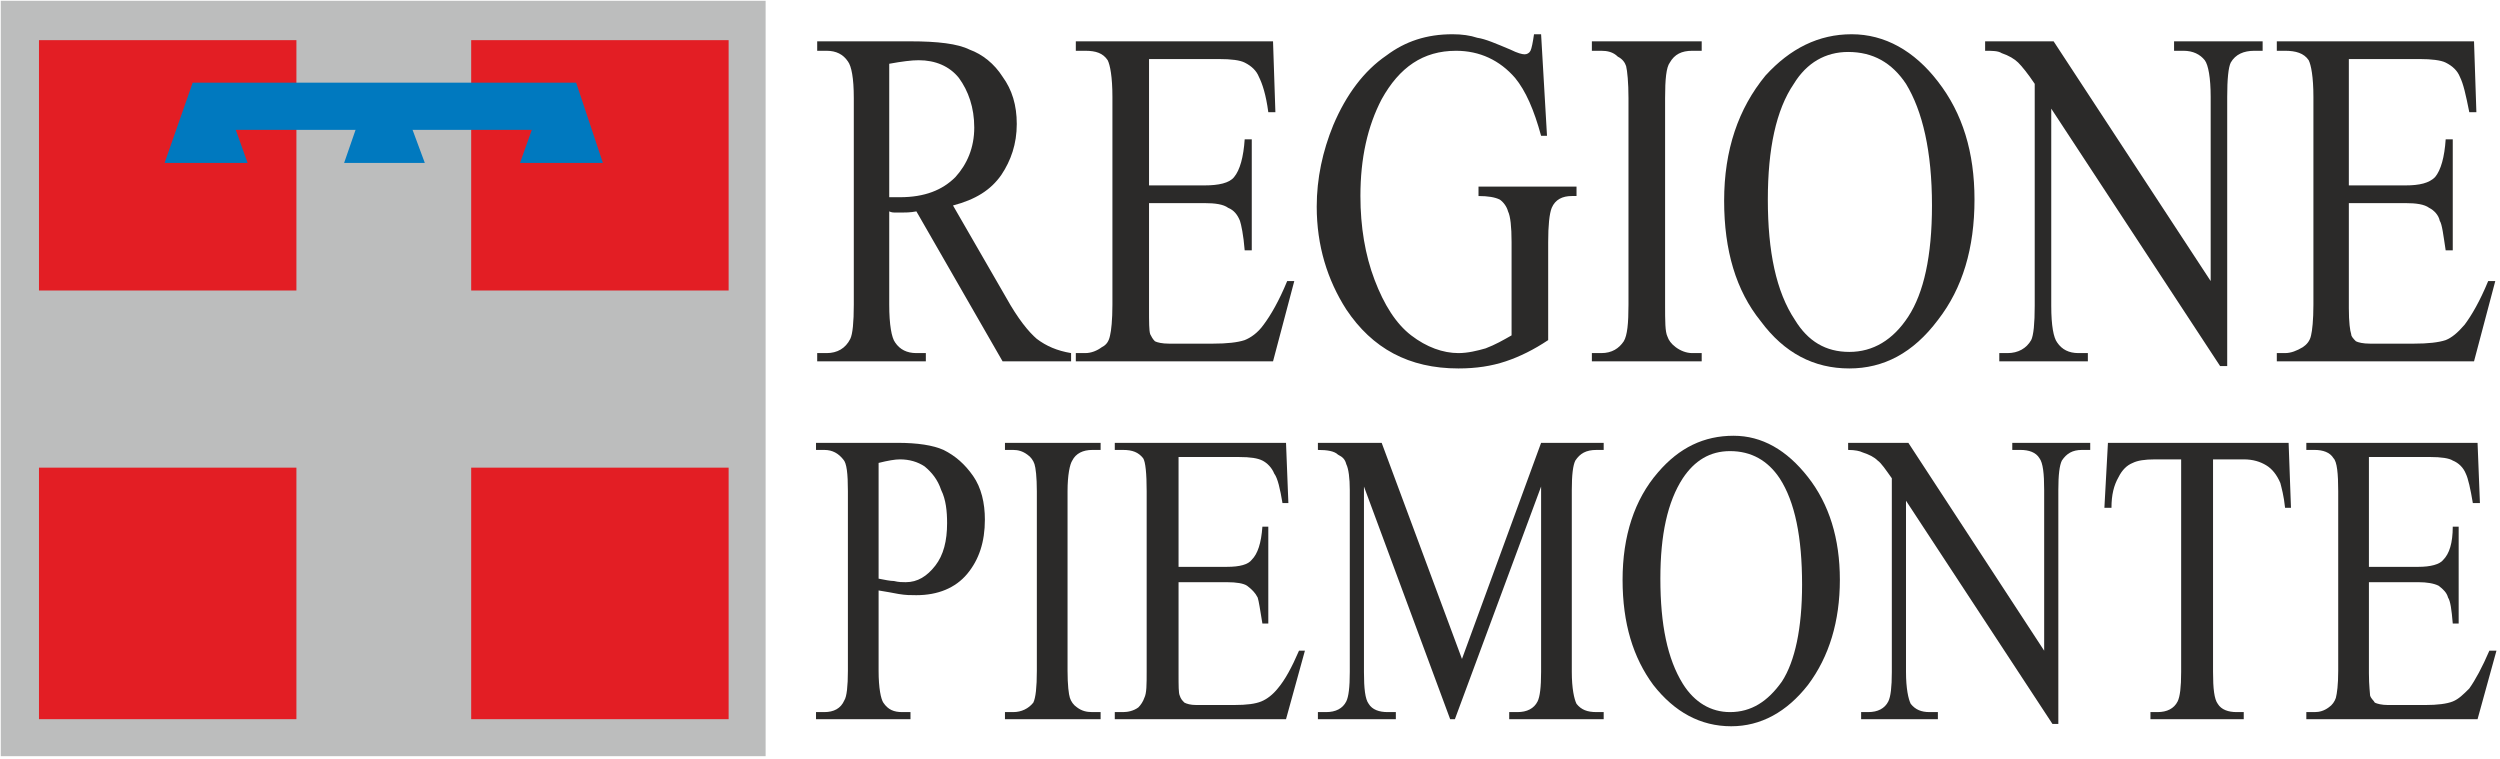
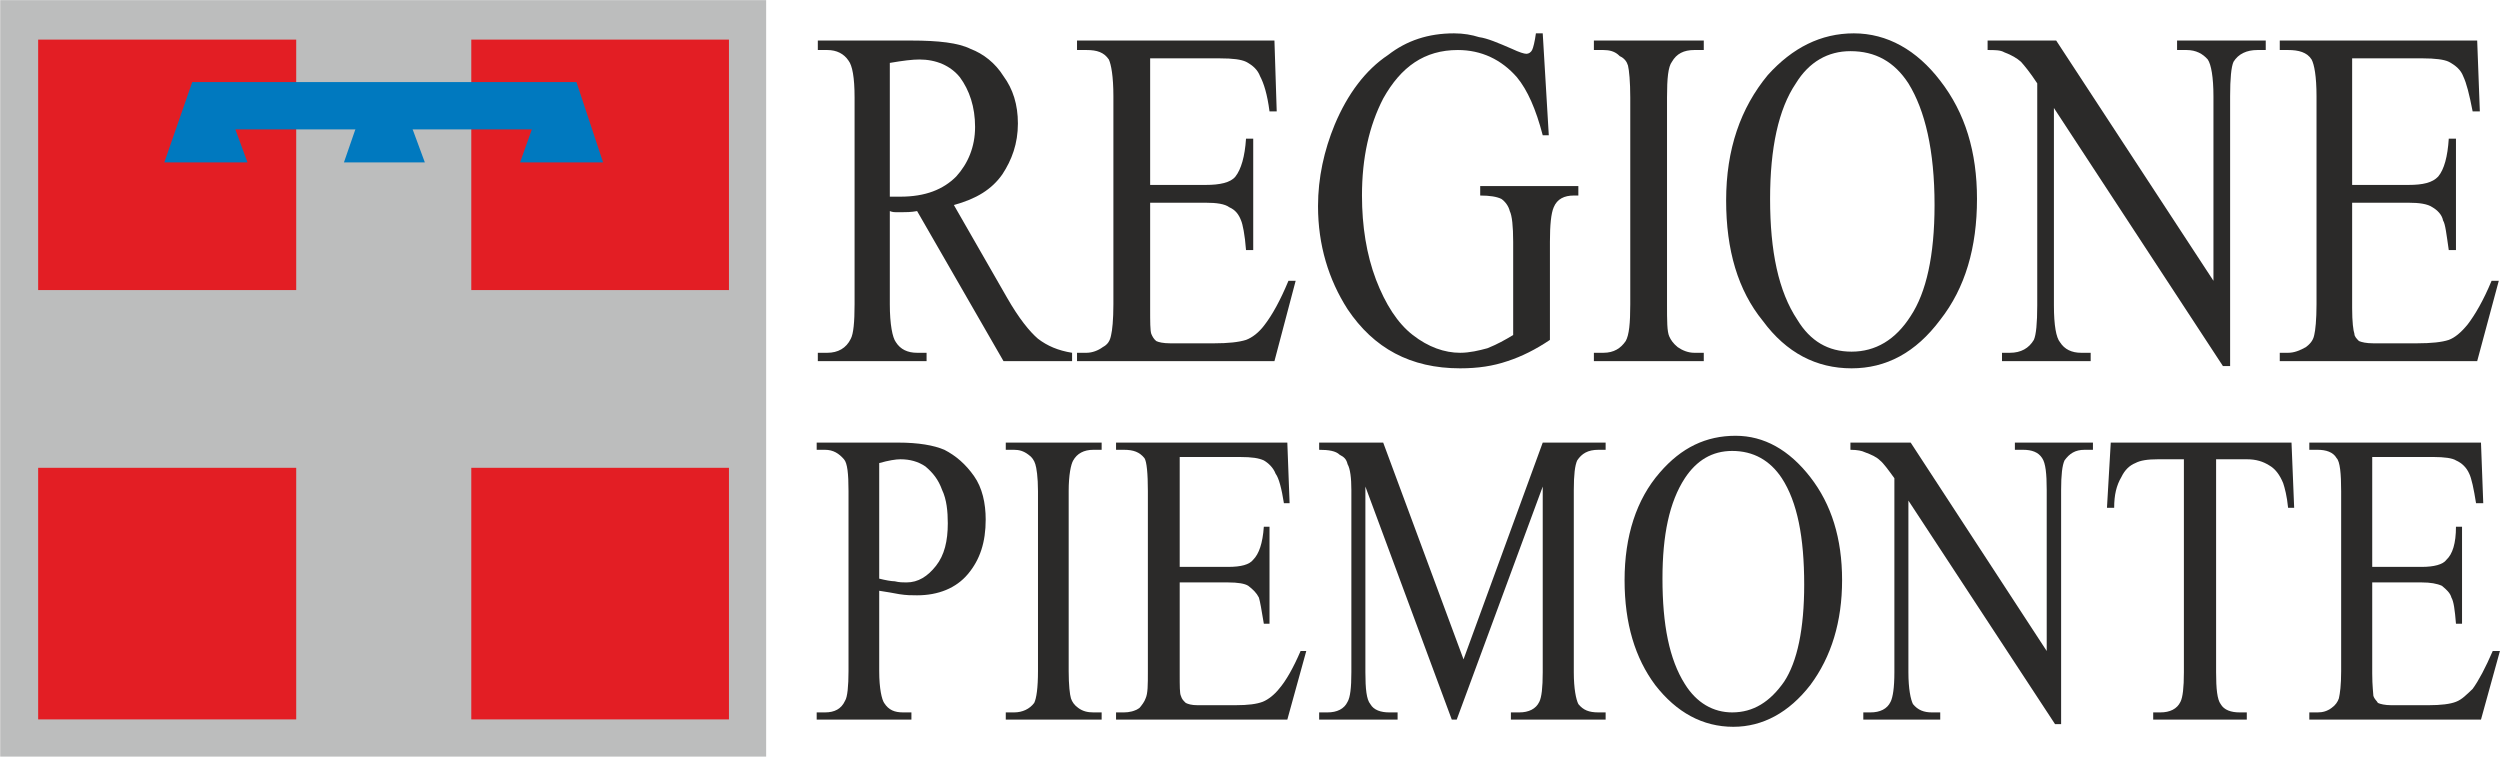
- <svg xmlns="http://www.w3.org/2000/svg" width="2117" height="642" viewBox="0 0 2117 642" shape-rendering="geometricPrecision" text-rendering="geometricPrecision" image-rendering="optimizeQuality" fill-rule="evenodd" clip-rule="evenodd">
-   <defs>
-     <style>.str0{stroke:#bcbdbd;stroke-width:10.664}.str1,.str2{stroke:#e31e24;stroke-width:7.997}.str2{stroke:#0079bf}.fil3{fill:none;fill-rule:nonzero}.fil0{fill:#2b2a29}.fil2{fill:#bcbdbd;fill-rule:nonzero}.fil1,.fil4,.fil5{fill:#2b2a29;fill-rule:nonzero}.fil4,.fil5{fill:#e31e24}.fil5{fill:#0079bf}</style>
-   </defs>
+ <svg xmlns="http://www.w3.org/2000/svg" xml:space="preserve" width="6604px" height="1999px" version="1.1" shape-rendering="geometricPrecision" text-rendering="geometricPrecision" image-rendering="optimizeQuality" fill-rule="evenodd" clip-rule="evenodd" viewBox="0 0 6597 1997">
  <g id="Livello_x0020_1">
-     <path class="fil0" d="M744 500v68c0 15 2 24 4 27 4 6 9 8 16 8h7v6h-80v-6h7c8 0 14-3 17-10 2-3 3-12 3-25V416c0-15-1-24-4-27-4-5-9-8-16-8h-7v-6h69c17 0 30 2 39 6 10 5 18 12 25 22s10 23 10 37c0 19-5 34-15 46s-25 18-43 18c-5 0-9 0-15-1-5-1-11-2-17-3zm0-10c5 1 10 2 13 2 4 1 7 1 10 1 10 0 18-5 25-14s10-21 10-36c0-10-1-20-5-28-3-9-8-15-14-20-6-4-13-6-21-6-4 0-10 1-18 3v98z" />
-     <path class="fil1" d="M932 603v6h-81v-6h7c7 0 13-3 17-8 2-4 3-13 3-27V416c0-12-1-20-2-23s-3-6-6-8c-4-3-8-4-12-4h-7v-6h81v6h-7c-8 0-14 3-17 9-2 3-4 12-4 26v152c0 12 1 20 2 23s3 6 6 8c4 3 8 4 13 4h7zM998 387v93h41c11 0 18-2 21-6 5-5 8-14 9-28h5v82h-5c-2-12-3-19-4-22-2-4-5-7-9-10-3-2-9-3-17-3h-41v77c0 11 0 17 1 19 1 3 2 4 4 6 2 1 5 2 10 2h32c11 0 18-1 23-3s10-6 14-11c6-7 12-18 18-32h5l-16 58H944v-6h7c4 0 9-1 13-4 2-2 4-5 5-8 2-4 2-11 2-23V416c0-15-1-25-3-28-4-5-9-7-17-7h-7v-6h145l2 51h-5c-2-12-4-21-7-25-2-5-6-9-10-11s-10-3-20-3h-51zM1228 609l-73-197v157c0 14 1 23 4 27 3 5 9 7 16 7h7v6h-66v-6h7c8 0 14-3 17-9 2-4 3-12 3-25V415c0-10-1-18-3-22-1-4-3-6-7-8-3-3-9-4-17-4v-6h54l68 183 67-183h53v6h-6c-9 0-14 3-18 9-2 4-3 12-3 25v154c0 14 2 23 4 27 4 5 9 7 17 7h6v6h-80v-6h7c8 0 14-3 17-9 2-4 3-12 3-25V412l-73 197h-4z" />
-     <path class="fil0" d="M1468 369c24 0 45 12 63 35s27 52 27 87-9 65-27 89c-18 23-40 35-65 35-26 0-48-12-66-35-17-23-26-52-26-89s10-68 30-91c18-21 39-31 64-31zm-3 13c-17 0-30 8-40 23-13 20-19 48-19 85 0 39 6 68 19 89 10 16 24 24 40 24 18 0 32-9 44-26 11-17 17-45 17-82 0-40-6-70-19-90-10-15-24-23-42-23z" />
-     <path class="fil1" d="M1565 375h51l115 176V415c0-14-1-23-4-27-3-5-9-7-16-7h-7v-6h66v6h-7c-8 0-13 3-17 9-2 4-3 12-3 25v198h-5l-124-189v145c0 14 2 23 4 27 4 5 9 7 16 7h7v6h-65v-6h6c8 0 14-3 17-9 2-4 3-12 3-25V405c-5-7-9-13-12-15-3-3-7-5-13-7-2-1-6-2-12-2v-6zM1938 375l2 55h-5c-1-10-3-17-4-21-3-7-7-12-12-15s-11-5-19-5h-26v180c0 14 1 23 4 27 3 5 9 7 16 7h6v6h-79v-6h6c8 0 14-3 17-9 2-4 3-12 3-25V389h-22c-9 0-15 1-19 3-5 2-9 6-12 12-4 7-6 15-6 26h-6l3-55h153zM2006 387v93h42c10 0 18-2 21-6 5-5 8-14 8-28h5v82h-5c-1-12-2-19-4-22-1-4-4-7-8-10-4-2-10-3-17-3h-42v77c0 11 1 17 1 19 1 3 3 4 4 6 2 1 6 2 11 2h32c10 0 18-1 23-3s9-6 14-11c5-7 11-18 17-32h6l-16 58h-145v-6h7c4 0 8-1 12-4 3-2 5-5 6-8 1-4 2-11 2-23V416c0-15-1-25-4-28-3-5-9-7-16-7h-7v-6h145l2 51h-6c-2-12-4-21-6-25-2-5-6-9-11-11-3-2-10-3-19-3h-52z" />
-     <path class="fil0" d="M907 306h-58l-73-127c-5 1-10 1-13 1h-5c-1 0-3 0-5-1v79c0 17 2 28 5 32 4 6 10 9 18 9h8v7h-92v-7h8c9 0 16-4 20-12 2-4 3-14 3-29V83c0-17-2-27-5-31-4-6-10-9-18-9h-8v-8h79c23 0 40 2 50 7 11 4 21 12 28 23 8 11 12 24 12 40 0 17-5 31-13 43-9 13-22 21-41 26l45 78c10 18 19 29 26 35 8 6 17 10 29 12v7zM753 167h9c21 0 36-6 47-17 10-11 16-25 16-42s-5-31-13-42c-8-10-20-15-34-15-6 0-14 1-25 3v113z" />
-     <path class="fil1" d="M973 50v107h47c12 0 21-2 25-7 5-6 8-17 9-32h6v94h-6c-1-13-3-22-4-25-2-5-5-9-10-11-4-3-11-4-20-4h-47v89c0 12 0 19 1 22 1 2 2 4 4 6 2 1 6 2 12 2h37c12 0 21-1 27-3 5-2 11-6 16-13 6-8 13-20 20-37h6l-18 68H911v-7h8c5 0 10-2 14-5 4-2 6-5 7-10 1-4 2-13 2-26V82c0-17-2-27-4-31-4-6-10-8-19-8h-8v-8h167l2 60h-6c-2-15-5-24-8-30-2-5-6-9-12-12-4-2-11-3-22-3h-59zM1305 29l5 86h-5c-6-22-13-38-22-49-13-15-30-23-50-23-28 0-48 14-63 41-12 23-18 50-18 82 0 26 4 50 12 71s18 37 31 47 27 15 40 15c8 0 16-2 23-4 8-3 15-7 22-11v-79c0-13-1-22-3-26-1-4-4-8-7-10-4-2-10-3-18-3v-8h83v8h-4c-8 0-14 3-17 10-2 5-3 15-3 29v83c-12 8-24 14-36 18s-25 6-40 6c-42 0-73-17-95-50-16-25-25-54-25-87 0-24 5-47 14-69 11-26 26-46 45-59 16-12 34-18 56-18 8 0 15 1 21 3 7 1 16 5 28 10 6 3 10 4 12 4s4-1 5-3 2-7 3-14h6zM1441 299v7h-93v-7h8c9 0 15-4 19-10 3-5 4-15 4-31V83c0-13-1-23-2-27-1-3-3-6-7-8-4-4-9-5-14-5h-8v-8h93v8h-8c-9 0-15 3-19 10-3 4-4 14-4 30v175c0 14 0 23 2 27 1 3 3 6 7 9s9 5 14 5h8z" />
-     <path class="fil0" d="M1568 29c28 0 53 14 73 40 21 27 31 60 31 100 0 41-10 75-31 102-21 28-46 41-75 41-30 0-55-13-75-40-21-26-31-60-31-102 0-43 12-78 35-106 21-23 45-35 73-35zm-3 15c-19 0-35 9-46 27-15 22-22 55-22 98 0 44 7 78 23 102 11 18 26 27 46 27s37-10 50-30 20-51 20-94c0-46-8-80-22-103-12-18-28-27-49-27z" />
-     <path class="fil1" d="M1681 35h58l133 203V82c0-16-2-27-5-31-4-5-10-8-18-8h-8v-8h75v8h-7c-9 0-16 3-20 10-2 4-3 14-3 29v228h-6L1737 92v167c0 17 2 27 5 31 4 6 10 9 18 9h8v7h-75v-7h7c9 0 16-4 20-11 2-4 3-14 3-29V71c-6-9-11-15-14-18s-8-6-14-8c-3-2-8-2-14-2v-8zM1989 50v107h48c12 0 20-2 25-7 5-6 8-17 9-32h6v94h-6c-2-13-3-22-5-25-1-5-5-9-9-11-4-3-11-4-20-4h-48v89c0 12 1 19 2 22 0 2 2 4 4 6 2 1 6 2 12 2h37c12 0 21-1 27-3 5-2 10-6 16-13 6-8 13-20 20-37h6l-18 68h-167v-7h7c5 0 10-2 15-5 3-2 6-5 7-10 1-4 2-13 2-26V82c0-17-2-27-4-31-4-6-11-8-20-8h-7v-8h167l2 60h-6c-3-15-5-24-8-30-2-5-6-9-12-12-4-2-12-3-22-3h-60z" />
-     <path class="fil2" d="M6 635h637V6H6z" />
-     <path class="fil3 str0" d="M6 635h637V6H6z" />
-     <path class="fil4" d="M403 605h210V400H403z" />
-     <path class="fil3 str1" d="M403 605h210V400H403z" />
-     <path class="fil4" d="M37 605h210V400H37z" />
-     <path class="fil3 str1" d="M37 605h210V400H37z" />
-     <path class="fil4" d="M37 242h210V38H37z" />
-     <path class="fil3 str1" d="M37 242h210V38H37z" />
-     <path class="fil4" d="M403 242h210V38H403z" />
-     <path class="fil3 str1" d="M403 242h210V38H403z" />
-     <path class="fil5" d="M166 74h319l20 60h-59l10-28H194l10 28h-59z" />
-     <path class="fil3 str2" d="M166 74h319l20 60h-59l10-28H194l10 28h-59z" />
-     <path class="fil5" d="M306 108l-9 26h57l-10-27z" />
-     <path class="fil3 str2" d="M306 108l-9 26h57l-10-27z" />
+     <path fill="#2B2A29" d="M2320 1559l0 212c0,47 7,75 13,84 12,19 28,25 50,25l22 0 0 19 -250 0 0 -19 22 0c25,0 43,-9 53,-31 6,-9 9,-38 9,-78l0 -475c0,-46 -3,-74 -12,-84 -13,-15 -28,-25 -50,-25l-22 0 0 -19 215 0c53,0 94,7 122,19 31,16 56,38 78,69 22,31 31,72 31,115 0,60 -15,106 -47,144 -31,37 -78,56 -134,56 -15,0 -28,0 -47,-3 -15,-3 -34,-6 -53,-9l0 0zm0 -32c16,4 32,7 41,7 12,3 22,3 31,3 31,0 56,-16 78,-44 22,-28 31,-65 31,-112 0,-31 -3,-63 -15,-88 -10,-28 -25,-46 -44,-62 -19,-13 -41,-19 -66,-19 -12,0 -31,3 -56,10l0 305 0 0z" />
+     <path fill="#2B2A29" fill-rule="nonzero" d="M2907 1880l0 19 -253 0 0 -19 22 0c22,0 41,-9 53,-25 6,-12 10,-40 10,-84l0 -475c0,-37 -4,-62 -7,-71 -3,-10 -9,-19 -18,-25 -13,-10 -25,-13 -38,-13l-22 0 0 -19 253 0 0 19 -22 0c-25,0 -43,10 -53,28 -6,10 -12,38 -12,81l0 475c0,37 3,62 6,72 3,9 9,18 19,25 12,9 25,12 40,12l22 0 0 0z" />
+     <path fill="#2B2A29" fill-rule="nonzero" d="M3113 1206l0 290 128 0c34,0 56,-6 66,-19 15,-15 25,-43 28,-87l15 0 0 256 -15 0c-6,-37 -10,-59 -13,-69 -6,-12 -15,-21 -28,-31 -9,-6 -28,-9 -53,-9l-128 0 0 240c0,34 0,53 3,59 3,10 7,13 13,19 6,3 15,6 31,6l100 0c34,0 56,-3 72,-9 15,-6 31,-19 43,-34 19,-22 38,-56 57,-100l15 0 -50 181 -452 0 0 -19 21 0c13,0 29,-3 41,-12 6,-7 13,-16 16,-25 6,-13 6,-35 6,-72l0 -475c0,-46 -3,-78 -9,-87 -13,-16 -29,-22 -54,-22l-21 0 0 -19 452 0 6 160 -15 0c-6,-38 -13,-66 -22,-78 -6,-16 -19,-28 -31,-35 -13,-6 -31,-9 -63,-9l-159 0 0 0z" />
+     <path fill="#2B2A29" fill-rule="nonzero" d="M3831 1899l-228 -615 0 490c0,44 3,72 13,84 9,16 28,22 50,22l22 0 0 19 -207 0 0 -19 22 0c25,0 44,-9 53,-28 7,-12 10,-37 10,-78l0 -481c0,-31 -3,-56 -10,-68 -3,-13 -9,-19 -21,-25 -10,-10 -29,-13 -54,-13l0 -19 169 0 212 572 209 -572 166 0 0 19 -19 0c-28,0 -44,10 -56,28 -6,13 -9,38 -9,78l0 481c0,44 6,72 12,84 13,16 28,22 53,22l19 0 0 19 -250 0 0 -19 22 0c25,0 44,-9 53,-28 6,-12 9,-37 9,-78l0 -490 -227 615 -13 0 0 0z" />
+     <path fill="#2B2A29" d="M4580 1150c75,0 141,37 197,109 56,72 84,162 84,272 0,109 -28,202 -84,277 -56,72 -125,110 -203,110 -81,0 -150,-38 -206,-110 -53,-71 -81,-162 -81,-277 0,-116 31,-213 93,-284 57,-66 122,-97 200,-97zm-9 40c-53,0 -94,25 -125,72 -41,63 -59,150 -59,265 0,122 18,213 59,278 31,50 75,75 125,75 56,0 100,-28 137,-81 35,-53 53,-140 53,-256 0,-125 -18,-218 -59,-281 -31,-47 -75,-72 -131,-72z" />
+     <path fill="#2B2A29" fill-rule="nonzero" d="M4883 1168l159 0 359 550 0 -425c0,-43 -3,-71 -12,-84 -10,-16 -28,-22 -50,-22l-22 0 0 -19 206 0 0 19 -22 0c-25,0 -40,10 -53,28 -6,13 -9,38 -9,78l0 618 -16 0 -387 -590 0 453c0,44 6,72 12,84 13,16 29,22 50,22l22 0 0 19 -203 0 0 -19 19 0c25,0 44,-9 53,-28 6,-12 10,-37 10,-78l0 -512c-16,-22 -29,-40 -38,-47 -9,-9 -22,-15 -41,-22 -6,-3 -18,-6 -37,-6l0 -19 0 0z" />
+     <path fill="#2B2A29" fill-rule="nonzero" d="M6047 1168l7 172 -16 0c-3,-31 -9,-53 -13,-65 -9,-22 -21,-38 -37,-47 -16,-10 -34,-16 -59,-16l-81 0 0 562c0,44 3,72 12,84 9,16 28,22 50,22l19 0 0 19 -247 0 0 -19 19 0c25,0 44,-9 53,-28 6,-12 9,-37 9,-78l0 -562 -68 0c-28,0 -47,3 -60,10 -15,6 -28,18 -37,37 -13,22 -19,47 -19,81l-19 0 10 -172 477 0 0 0z" />
+     <path fill="#2B2A29" fill-rule="nonzero" d="M6260 1206l0 290 131 0c31,0 56,-6 65,-19 16,-15 25,-43 25,-87l16 0 0 256 -16 0c-3,-37 -6,-59 -12,-69 -3,-12 -13,-21 -25,-31 -13,-6 -31,-9 -53,-9l-131 0 0 240c0,34 3,53 3,59 3,10 9,13 12,19 6,3 19,6 35,6l99 0c32,0 57,-3 72,-9 16,-6 28,-19 44,-34 16,-22 34,-56 53,-100l19 0 -50 181 -453 0 0 -19 22 0c13,0 25,-3 37,-12 10,-7 16,-16 19,-25 3,-13 6,-35 6,-72l0 -475c0,-46 -3,-78 -12,-87 -9,-16 -28,-22 -50,-22l-22 0 0 -19 453 0 6 160 -19 0c-6,-38 -12,-66 -18,-78 -7,-16 -19,-28 -35,-35 -9,-6 -31,-9 -59,-9l-162 0 0 0z" />
+     <path fill="#2B2A29" d="M2829 953l-181 0 -228 -396c-15,3 -31,3 -40,3 -7,0 -10,0 -16,0 -3,0 -9,0 -16,-3l0 246c0,53 7,88 16,100 12,19 31,28 56,28l25 0 0 22 -287 0 0 -22 25 0c28,0 50,-12 62,-37 7,-13 10,-44 10,-91l0 -546c0,-53 -6,-84 -16,-97 -12,-18 -31,-28 -56,-28l-25 0 0 -25 247 0c71,0 124,6 156,22 34,13 65,37 87,72 25,34 38,75 38,125 0,53 -16,96 -41,134 -28,40 -69,65 -128,81l140 244c32,56 60,90 82,109 25,19 53,31 90,37l0 22 0 0zm-481 -434c7,0 13,0 19,0 3,0 6,0 9,0 66,0 113,-19 147,-53 31,-34 50,-78 50,-131 0,-53 -15,-97 -40,-131 -25,-31 -63,-47 -107,-47 -18,0 -43,3 -78,9l0 353z" />
+     <path fill="#2B2A29" fill-rule="nonzero" d="M3035 154l0 334 147 0c37,0 65,-6 78,-22 15,-19 25,-53 28,-100l19 0 0 294 -19 0c-3,-41 -9,-69 -13,-78 -6,-16 -15,-28 -31,-35 -12,-9 -34,-12 -62,-12l-147 0 0 278c0,37 0,59 3,68 3,7 6,13 13,19 6,3 18,6 37,6l116 0c37,0 65,-3 84,-9 16,-6 34,-19 50,-41 19,-25 40,-62 62,-115l19 0 -56 212 -521 0 0 -22 25 0c15,0 31,-6 43,-15 13,-7 19,-16 22,-32 3,-12 6,-40 6,-81l0 -549c0,-53 -6,-84 -12,-97 -13,-19 -31,-25 -59,-25l-25 0 0 -25 521 0 6 187 -19 0c-6,-46 -15,-74 -25,-93 -6,-16 -18,-28 -37,-38 -13,-6 -34,-9 -69,-9l-184 0 0 0z" />
+     <path fill="#2B2A29" fill-rule="nonzero" d="M4071 88l16 269 -16 0c-18,-69 -40,-119 -68,-153 -41,-47 -94,-72 -156,-72 -88,0 -150,44 -197,128 -37,72 -56,156 -56,256 0,81 12,156 37,222 25,65 57,115 97,146 41,32 84,47 125,47 25,0 50,-6 72,-12 25,-10 47,-22 68,-35l0 -246c0,-41 -3,-69 -9,-81 -3,-13 -12,-25 -22,-32 -12,-6 -31,-9 -56,-9l0 -25 259 0 0 25 -12 0c-25,0 -44,9 -53,31 -7,16 -10,47 -10,91l0 259c-37,25 -75,44 -112,56 -38,13 -78,19 -125,19 -131,0 -228,-53 -297,-156 -50,-78 -78,-169 -78,-272 0,-75 16,-147 44,-215 34,-81 81,-144 141,-184 49,-38 106,-57 174,-57 25,0 47,4 66,10 22,3 50,15 87,31 19,9 32,13 38,13 6,0 12,-4 15,-10 3,-6 7,-22 10,-44l18 0 0 0z" />
+     <path fill="#2B2A29" fill-rule="nonzero" d="M4496 931l0 22 -290 0 0 -22 25 0c28,0 46,-12 59,-31 9,-16 12,-47 12,-97l0 -546c0,-41 -3,-72 -6,-84 -3,-10 -9,-19 -22,-25 -12,-13 -28,-16 -43,-16l-25 0 0 -25 290 0 0 25 -25 0c-28,0 -47,10 -59,31 -10,13 -13,44 -13,94l0 546c0,44 0,72 6,85 4,9 10,18 22,28 13,9 28,15 44,15l25 0z" />
+     <path fill="#2B2A29" d="M4892 88c88,0 166,44 228,125 66,85 97,188 97,312 0,128 -31,235 -97,319 -65,87 -143,128 -234,128 -93,0 -172,-41 -234,-125 -66,-81 -97,-187 -97,-318 0,-135 38,-244 110,-331 65,-72 140,-110 227,-110l0 0zm-9 47c-59,0 -109,28 -144,85 -46,68 -68,171 -68,305 0,138 22,244 72,319 34,56 81,84 143,84 63,0 116,-31 156,-94 41,-62 63,-159 63,-293 0,-144 -25,-250 -69,-321 -37,-57 -87,-85 -153,-85l0 0z" />
+     <path fill="#2B2A29" fill-rule="nonzero" d="M5245 107l181 0 415 634 0 -487c0,-50 -6,-84 -15,-97 -13,-15 -31,-25 -56,-25l-25 0 0 -25 234 0 0 25 -22 0c-28,0 -50,10 -63,31 -6,13 -9,44 -9,91l0 712 -19 0 -446 -681 0 521c0,53 6,85 16,97 12,19 31,28 56,28l25 0 0 22 -234 0 0 -22 21 0c29,0 50,-12 63,-34 6,-13 9,-44 9,-91l0 -586c-19,-29 -34,-47 -43,-57 -10,-9 -25,-18 -44,-25 -10,-6 -25,-6 -44,-6l0 -25 0 0z" />
+     <path fill="#2B2A29" fill-rule="nonzero" d="M6207 154l0 334 149 0c38,0 63,-6 78,-22 16,-19 25,-53 28,-100l19 0 0 294 -19 0c-6,-41 -9,-69 -15,-78 -3,-16 -16,-28 -28,-35 -13,-9 -35,-12 -63,-12l-149 0 0 278c0,37 3,59 6,68 0,7 6,13 12,19 7,3 19,6 38,6l115 0c38,0 66,-3 84,-9 16,-6 32,-19 50,-41 19,-25 41,-62 63,-115l19 0 -57 212 -521 0 0 -22 22 0c16,0 31,-6 47,-15 9,-7 19,-16 22,-32 3,-12 6,-40 6,-81l0 -549c0,-53 -6,-84 -13,-97 -12,-19 -34,-25 -62,-25l-22 0 0 -25 521 0 7 187 -19 0c-9,-46 -16,-74 -25,-93 -6,-16 -19,-28 -38,-38 -12,-6 -37,-9 -68,-9l-187 0 0 0z" />
+     <polygon fill="#BCBDBD" fill-rule="nonzero" points="17,1980 2005,1980 2005,17 17,17 " />
+     <polygon fill="none" fill-rule="nonzero" stroke="#BCBDBD" stroke-width="33.286" points="17,1980 2005,1980 2005,17 17,17 " />
+     <polygon fill="#E31E24" fill-rule="nonzero" points="1256,1886 1911,1886 1911,1247 1256,1247 " />
+     <polygon fill="none" fill-rule="nonzero" stroke="#E31E24" stroke-width="24.964" points="1256,1886 1911,1886 1911,1247 1256,1247 " />
+     <polygon fill="#E31E24" fill-rule="nonzero" points="113,1886 769,1886 769,1247 113,1247 " />
+     <polygon fill="none" fill-rule="nonzero" stroke="#E31E24" stroke-width="24.964" points="113,1886 769,1886 769,1247 113,1247 " />
+     <polygon fill="#E31E24" fill-rule="nonzero" points="113,753 769,753 769,117 113,117 " />
+     <polygon fill="none" fill-rule="nonzero" stroke="#E31E24" stroke-width="24.964" points="113,753 769,753 769,117 113,117 " />
+     <polygon fill="#E31E24" fill-rule="nonzero" points="1256,753 1911,753 1911,117 1256,117 " />
+     <polygon fill="none" fill-rule="nonzero" stroke="#E31E24" stroke-width="24.964" points="1256,753 1911,753 1911,117 1256,117 " />
+     <polygon fill="#0079BF" fill-rule="nonzero" points="516,229 1512,229 1574,416 1390,416 1421,329 603,329 635,416 451,416 " />
+     <polygon fill="none" fill-rule="nonzero" stroke="#0079BF" stroke-width="24.964" points="516,229 1512,229 1574,416 1390,416 1421,329 603,329 635,416 451,416 " />
+     <polygon fill="#0079BF" fill-rule="nonzero" points="953,335 925,416 1103,416 1072,332 " />
+     <polygon fill="none" fill-rule="nonzero" stroke="#0079BF" stroke-width="24.964" points="953,335 925,416 1103,416 1072,332 " />
  </g>
</svg>
